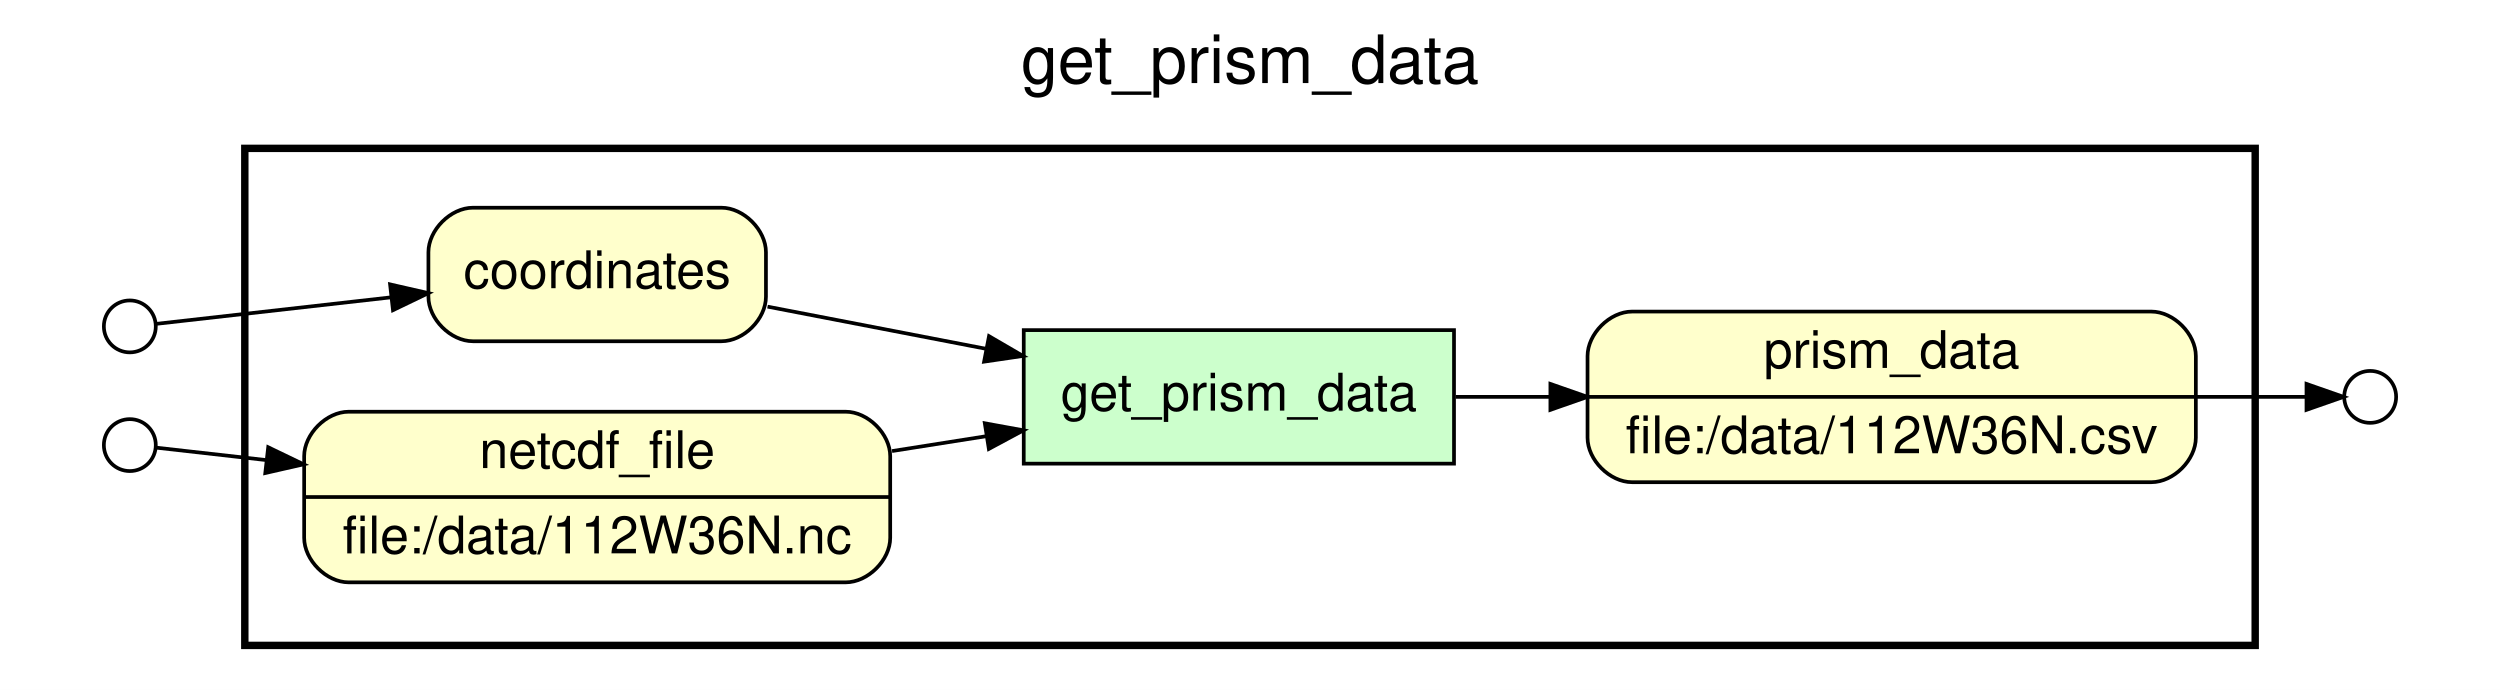
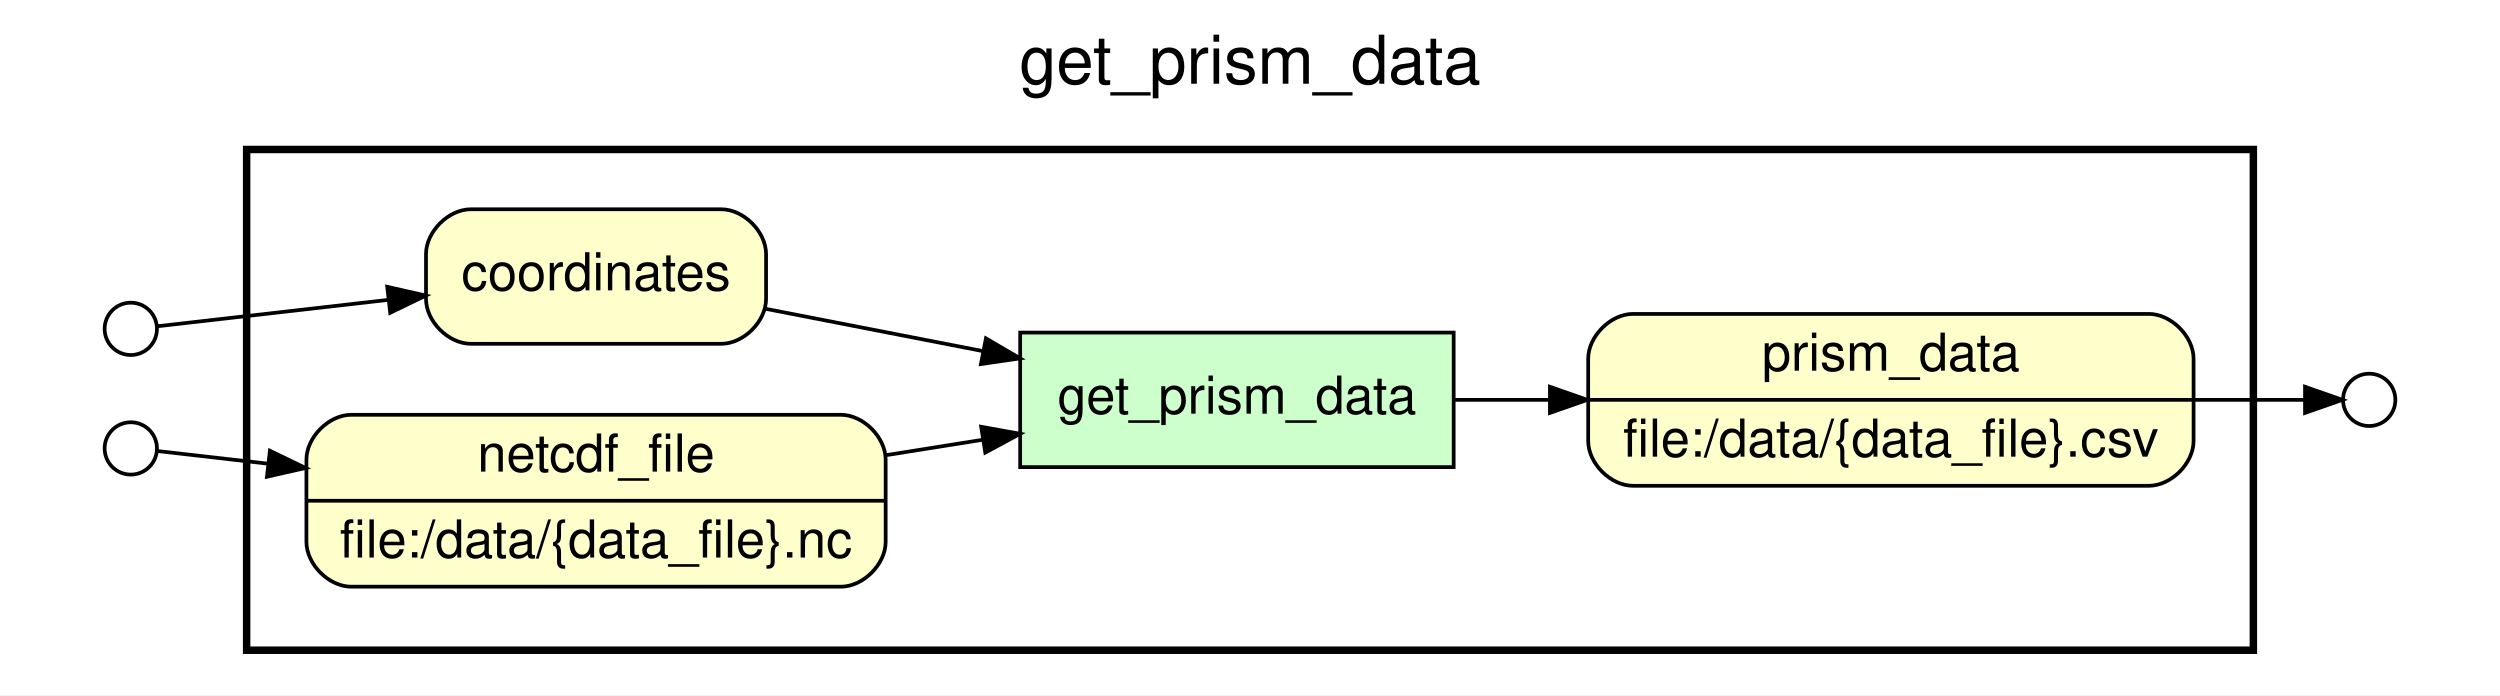
- <svg xmlns="http://www.w3.org/2000/svg" width="674pt" height="186pt" viewBox="0.00 0.00 674.00 186.00">
+ <svg xmlns="http://www.w3.org/2000/svg" width="669pt" height="186pt" viewBox="0.00 0.00 669.00 186.00">
  <g id="graph0" class="graph" transform="scale(1 1) rotate(0) translate(4 182)">
-     <polygon fill="white" stroke="none" points="-4,4 -4,-182 670,-182 670,4 -4,4" />
-     <text text-anchor="middle" x="333" y="-159.6" font-family="Helvetica,sans-Serif" font-size="18.00">get_prism_data</text>
+     <polygon fill="white" stroke="none" points="-4,4 -4,-182 665,-182 665,4 -4,4" />
+     <text text-anchor="middle" x="330.5" y="-159.6" font-family="Helvetica,sans-Serif" font-size="18.00">get_prism_data</text>
    <g id="clust1" class="cluster">
-       <polygon fill="none" stroke="black" stroke-width="2" points="62,-8 62,-142 604,-142 604,-8 62,-8" />
+       <polygon fill="none" stroke="black" stroke-width="2" points="62,-8 62,-142 599,-142 599,-8 62,-8" />
    </g>
    <g id="clust2" class="cluster">
-       <polygon fill="none" stroke="black" stroke-width="0" points="70,-16 70,-134 596,-134 596,-16 70,-16" />
+       <polygon fill="none" stroke="black" stroke-width="0" points="70,-16 70,-134 591,-134 591,-16 70,-16" />
    </g>
    <g id="clust3" class="cluster">
      <polygon fill="none" stroke="black" stroke-width="0" points="8,-39 8,-117 54,-117 54,-39 8,-39" />
    </g>
    <g id="clust4" class="cluster">
      <polygon fill="none" stroke="black" stroke-width="0" points="16,-47 16,-109 46,-109 46,-47 16,-47" />
    </g>
    <g id="clust5" class="cluster">
-       <polygon fill="none" stroke="black" stroke-width="0" points="612,-52 612,-98 658,-98 658,-52 612,-52" />
+       <polygon fill="none" stroke="black" stroke-width="0" points="607,-52 607,-98 653,-98 653,-52 607,-52" />
    </g>
    <g id="clust6" class="cluster">
-       <polygon fill="none" stroke="black" stroke-width="0" points="620,-60 620,-90 650,-90 650,-60 620,-60" />
+       <polygon fill="none" stroke="black" stroke-width="0" points="615,-60 615,-90 645,-90 645,-60 615,-60" />
    </g>
    <g id="node1" class="node">
-       <polygon fill="#ccffcc" stroke="black" points="388,-93 272,-93 272,-57 388,-57 388,-93" />
-       <text text-anchor="middle" x="330" y="-71.3" font-family="Helvetica,sans-Serif" font-size="14.00">get_prism_data</text>
+       <polygon fill="#ccffcc" stroke="black" points="385,-93 269,-93 269,-57 385,-57 385,-93" />
+       <text text-anchor="middle" x="327" y="-71.3" font-family="Helvetica,sans-Serif" font-size="14.00">get_prism_data</text>
    </g>
    <g id="node2" class="node">
-       <path fill="#ffffcc" stroke="black" d="M436,-52C436,-52 576,-52 576,-52 582,-52 588,-58 588,-64 588,-64 588,-86 588,-86 588,-92 582,-98 576,-98 576,-98 436,-98 436,-98 430,-98 424,-92 424,-86 424,-86 424,-64 424,-64 424,-58 430,-52 436,-52" />
-       <text text-anchor="middle" x="506" y="-82.8" font-family="Helvetica,sans-Serif" font-size="14.00">prism_data</text>
-       <polyline fill="none" stroke="black" points="424,-75 588,-75 " />
-       <text text-anchor="middle" x="506" y="-59.8" font-family="Helvetica,sans-Serif" font-size="14.00">file:/data/112W36N.csv</text>
+       <path fill="#ffffcc" stroke="black" d="M433,-52C433,-52 571,-52 571,-52 577,-52 583,-58 583,-64 583,-64 583,-86 583,-86 583,-92 577,-98 571,-98 571,-98 433,-98 433,-98 427,-98 421,-92 421,-86 421,-86 421,-64 421,-64 421,-58 427,-52 433,-52" />
+       <text text-anchor="middle" x="502" y="-82.8" font-family="Helvetica,sans-Serif" font-size="14.00">prism_data</text>
+       <polyline fill="none" stroke="black" points="421,-75 583,-75 " />
+       <text text-anchor="middle" x="502" y="-59.8" font-family="Helvetica,sans-Serif" font-size="14.00">file:/data/{data_file}.csv</text>
    </g>
    <g id="edge1" class="edge">
-       <path fill="none" stroke="black" d="M388.456,-75C396.638,-75 405.216,-75 413.848,-75" />
-       <polygon fill="black" stroke="black" points="413.987,-78.5 423.987,-75 413.986,-71.5 413.987,-78.5" />
+       <path fill="none" stroke="black" d="M385.126,-75C393.332,-75 401.938,-75 410.596,-75" />
+       <polygon fill="black" stroke="black" points="410.763,-78.5 420.763,-75 410.763,-71.5 410.763,-78.5" />
    </g>
    <g id="node7" class="node">
-       <ellipse fill="#ffffff" stroke="black" cx="635" cy="-75" rx="7" ry="7" />
+       <ellipse fill="#ffffff" stroke="black" cx="630" cy="-75" rx="7" ry="7" />
    </g>
    <g id="edge6" class="edge">
-       <path fill="none" stroke="black" d="M588.15,-75C599.255,-75 609.578,-75 617.606,-75" />
-       <polygon fill="black" stroke="black" points="617.832,-78.5 627.832,-75 617.832,-71.5 617.832,-78.5" />
+       <path fill="none" stroke="black" d="M583.155,-75C594.242,-75 604.562,-75 612.592,-75" />
+       <polygon fill="black" stroke="black" points="612.824,-78.5 622.824,-75 612.824,-71.5 612.824,-78.5" />
    </g>
    <g id="node3" class="node">
-       <path fill="#ffffcc" stroke="black" d="M190.5,-126C190.5,-126 123.5,-126 123.5,-126 117.5,-126 111.5,-120 111.5,-114 111.5,-114 111.5,-102 111.5,-102 111.5,-96 117.5,-90 123.5,-90 123.5,-90 190.5,-90 190.5,-90 196.5,-90 202.5,-96 202.5,-102 202.5,-102 202.5,-114 202.5,-114 202.5,-120 196.5,-126 190.5,-126" />
-       <text text-anchor="middle" x="157" y="-104.3" font-family="Helvetica,sans-Serif" font-size="14.00">coordinates</text>
+       <path fill="#ffffcc" stroke="black" d="M189,-126C189,-126 122,-126 122,-126 116,-126 110,-120 110,-114 110,-114 110,-102 110,-102 110,-96 116,-90 122,-90 122,-90 189,-90 189,-90 195,-90 201,-96 201,-102 201,-102 201,-114 201,-114 201,-120 195,-126 189,-126" />
+       <text text-anchor="middle" x="155.5" y="-104.3" font-family="Helvetica,sans-Serif" font-size="14.00">coordinates</text>
    </g>
    <g id="edge2" class="edge">
-       <path fill="none" stroke="black" d="M202.928,-99.33C220.959,-95.85 242.124,-91.766 261.908,-87.948" />
-       <polygon fill="black" stroke="black" points="262.64,-91.371 271.796,-86.039 261.314,-84.498 262.64,-91.371" />
+       <path fill="none" stroke="black" d="M201.034,-99.33C218.742,-95.882 239.498,-91.841 258.953,-88.053" />
+       <polygon fill="black" stroke="black" points="259.837,-91.447 268.984,-86.1 258.5,-84.576 259.837,-91.447" />
    </g>
    <g id="node4" class="node">
-       <path fill="#ffffcc" stroke="black" d="M90,-25C90,-25 224,-25 224,-25 230,-25 236,-31 236,-37 236,-37 236,-59 236,-59 236,-65 230,-71 224,-71 224,-71 90,-71 90,-71 84,-71 78,-65 78,-59 78,-59 78,-37 78,-37 78,-31 84,-25 90,-25" />
-       <text text-anchor="middle" x="157" y="-55.8" font-family="Helvetica,sans-Serif" font-size="14.00">netcdf_file</text>
-       <polyline fill="none" stroke="black" points="78,-48 236,-48 " />
-       <text text-anchor="middle" x="157" y="-32.8" font-family="Helvetica,sans-Serif" font-size="14.00">file:/data/112W36N.nc</text>
+       <path fill="#ffffcc" stroke="black" d="M90,-25C90,-25 221,-25 221,-25 227,-25 233,-31 233,-37 233,-37 233,-59 233,-59 233,-65 227,-71 221,-71 221,-71 90,-71 90,-71 84,-71 78,-65 78,-59 78,-59 78,-37 78,-37 78,-31 84,-25 90,-25" />
+       <text text-anchor="middle" x="155.5" y="-55.8" font-family="Helvetica,sans-Serif" font-size="14.00">netcdf_file</text>
+       <polyline fill="none" stroke="black" points="78,-48 233,-48 " />
+       <text text-anchor="middle" x="155.5" y="-32.8" font-family="Helvetica,sans-Serif" font-size="14.00">file:/data/{data_file}.nc</text>
    </g>
    <g id="edge3" class="edge">
-       <path fill="none" stroke="black" d="M236.493,-60.394C244.982,-61.734 253.564,-63.089 261.901,-64.405" />
-       <polygon fill="black" stroke="black" points="261.502,-67.886 271.926,-65.988 262.594,-60.971 261.502,-67.886" />
+       <path fill="none" stroke="black" d="M233.315,-60.236C241.846,-61.595 250.486,-62.971 258.884,-64.309" />
+       <polygon fill="black" stroke="black" points="258.558,-67.801 268.984,-65.918 259.659,-60.888 258.558,-67.801" />
    </g>
    <g id="node5" class="node">
      <ellipse fill="#ffffff" stroke="black" cx="31" cy="-94" rx="7" ry="7" />
    </g>
    <g id="edge4" class="edge">
-       <path fill="none" stroke="black" d="M37.981,-94.675C49.589,-95.986 76.236,-98.994 101.278,-101.822" />
-       <polygon fill="black" stroke="black" points="101.164,-105.331 111.493,-102.975 101.949,-98.375 101.164,-105.331" />
+       <path fill="none" stroke="black" d="M38.243,-94.713C49.813,-96.036 75.632,-98.987 100.007,-101.772" />
+       <polygon fill="black" stroke="black" points="99.625,-105.251 109.958,-102.909 100.42,-98.297 99.625,-105.251" />
    </g>
    <g id="node6" class="node">
      <ellipse fill="#ffffff" stroke="black" cx="31" cy="-62" rx="7" ry="7" />
    </g>
    <g id="edge5" class="edge">
-       <path fill="none" stroke="black" d="M37.981,-61.325C44.342,-60.607 55.219,-59.379 67.873,-57.95" />
-       <polygon fill="black" stroke="black" points="68.307,-61.423 77.851,-56.823 67.521,-54.467 68.307,-61.423" />
+       <path fill="none" stroke="black" d="M38.243,-61.286C44.591,-60.561 55.228,-59.345 67.562,-57.936" />
+       <polygon fill="black" stroke="black" points="68.23,-61.382 77.768,-56.769 67.436,-54.428 68.23,-61.382" />
    </g>
  </g>
</svg>
